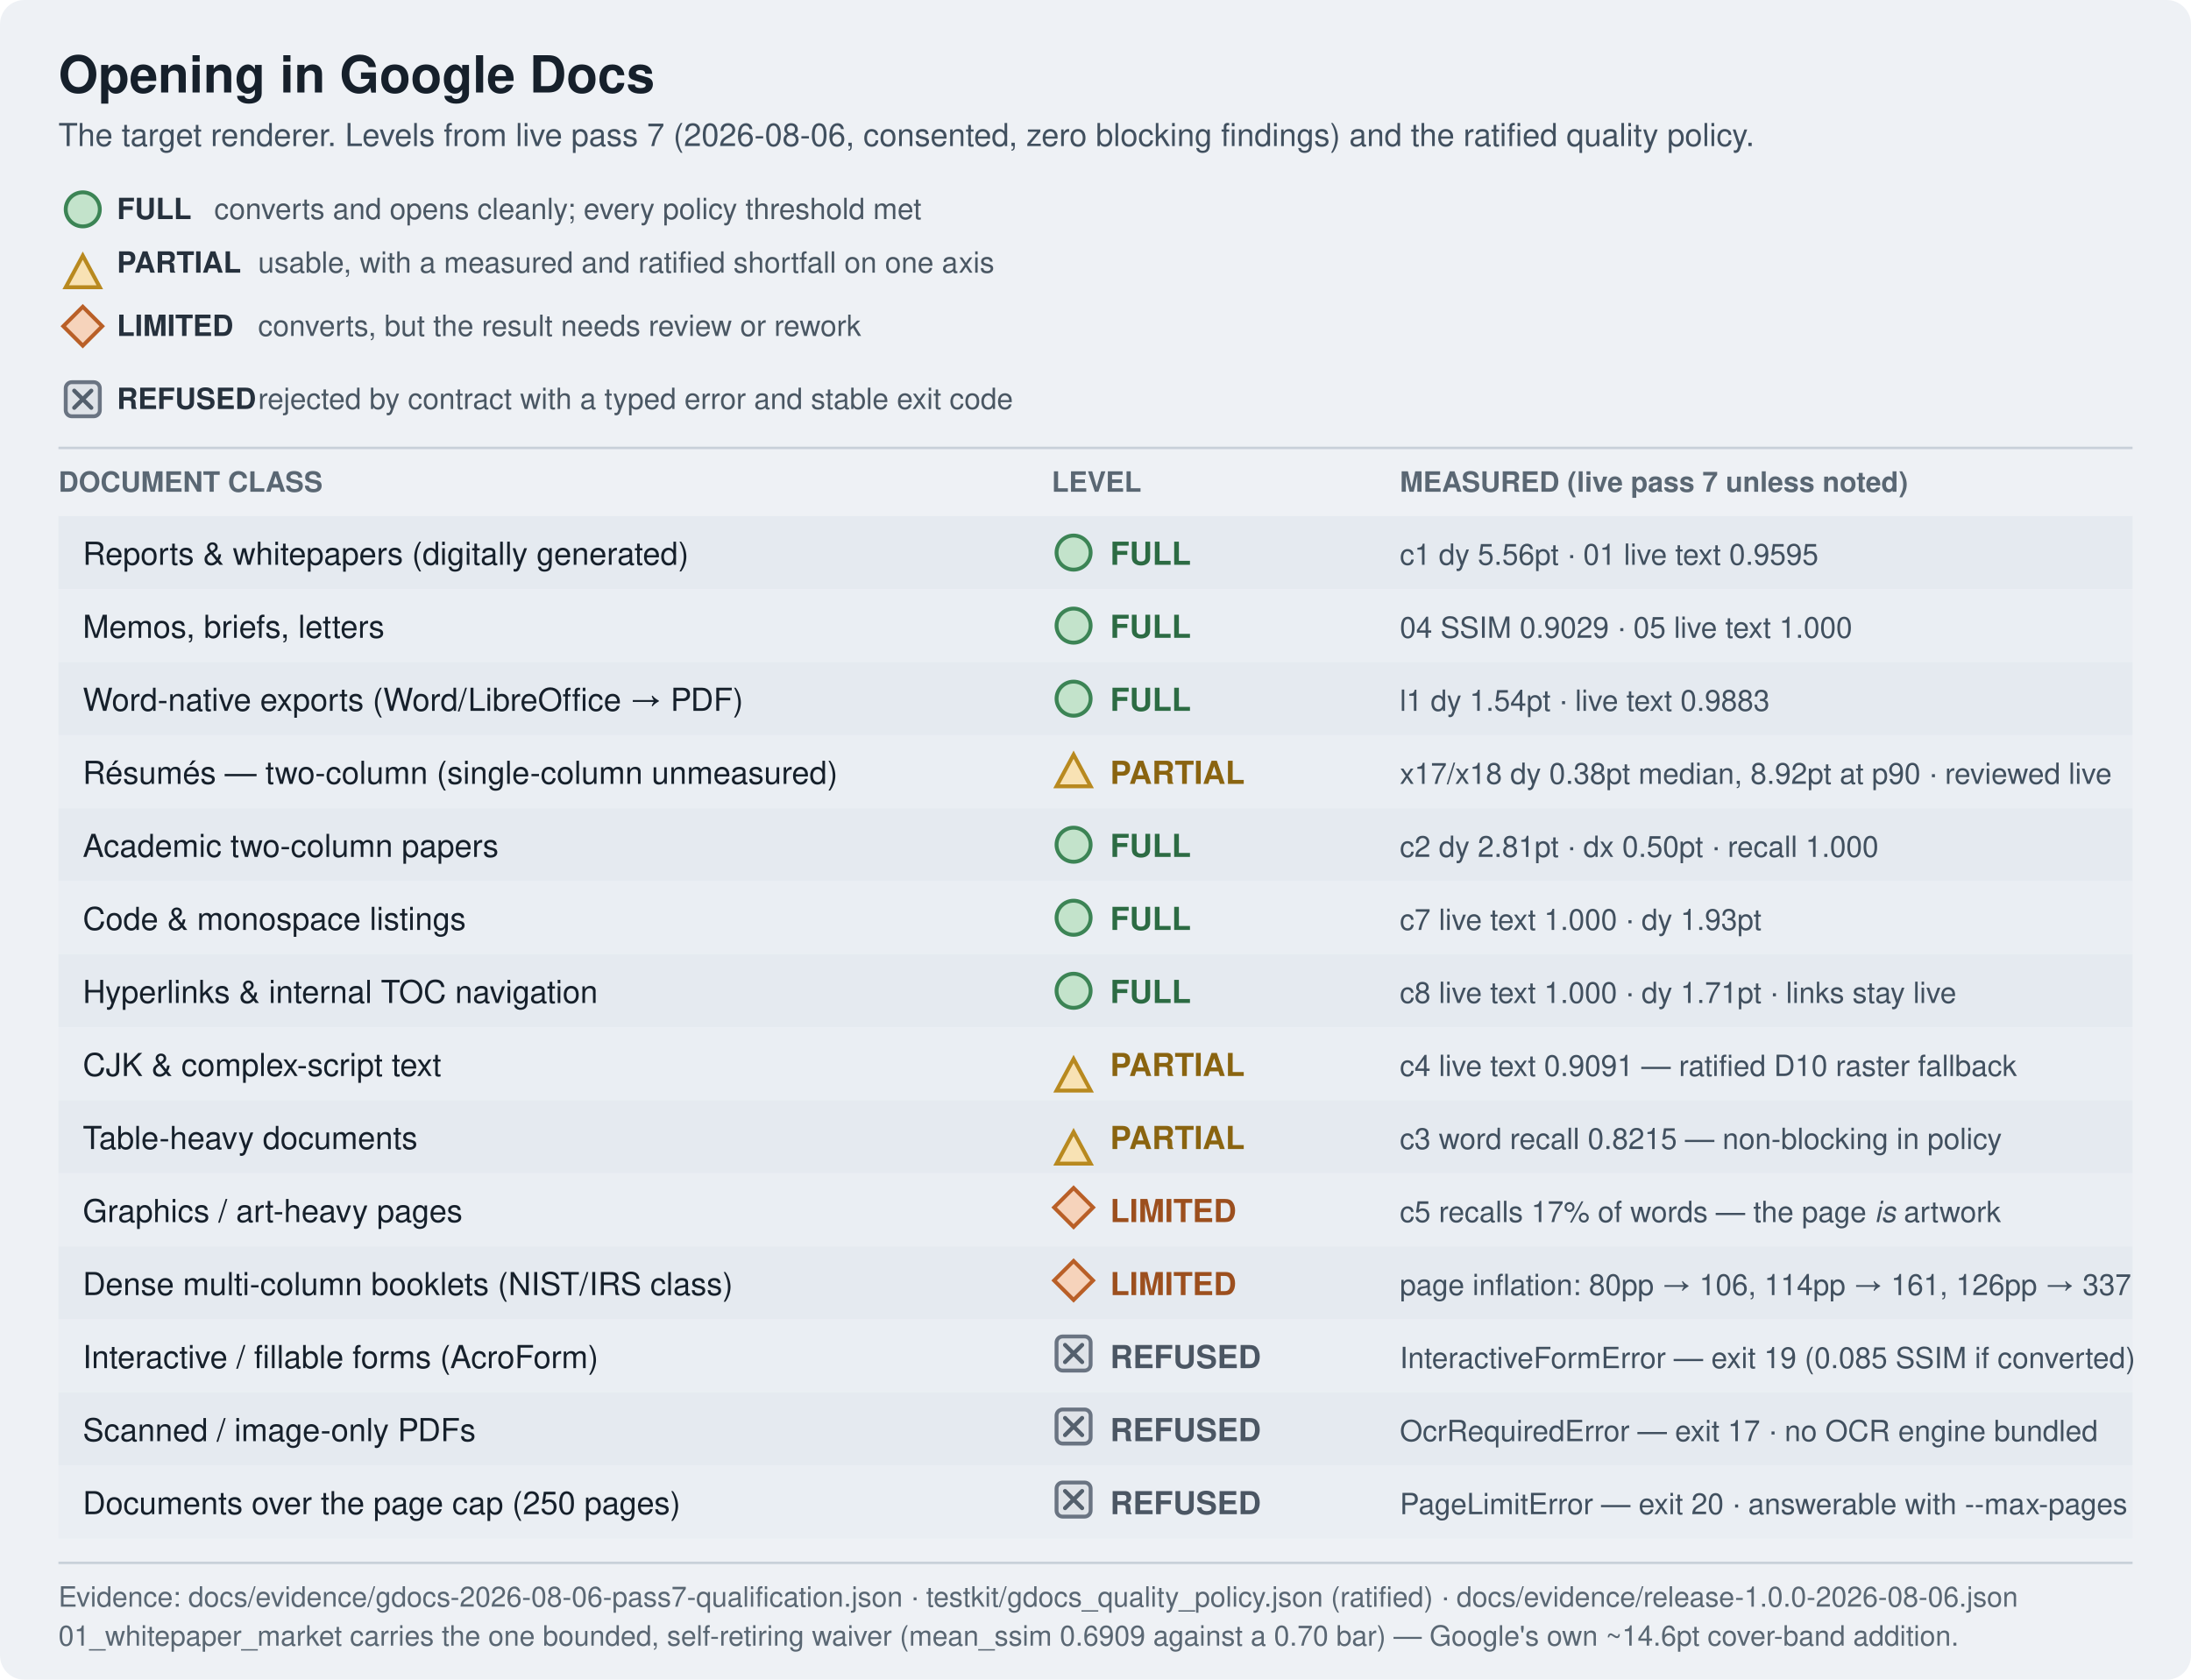
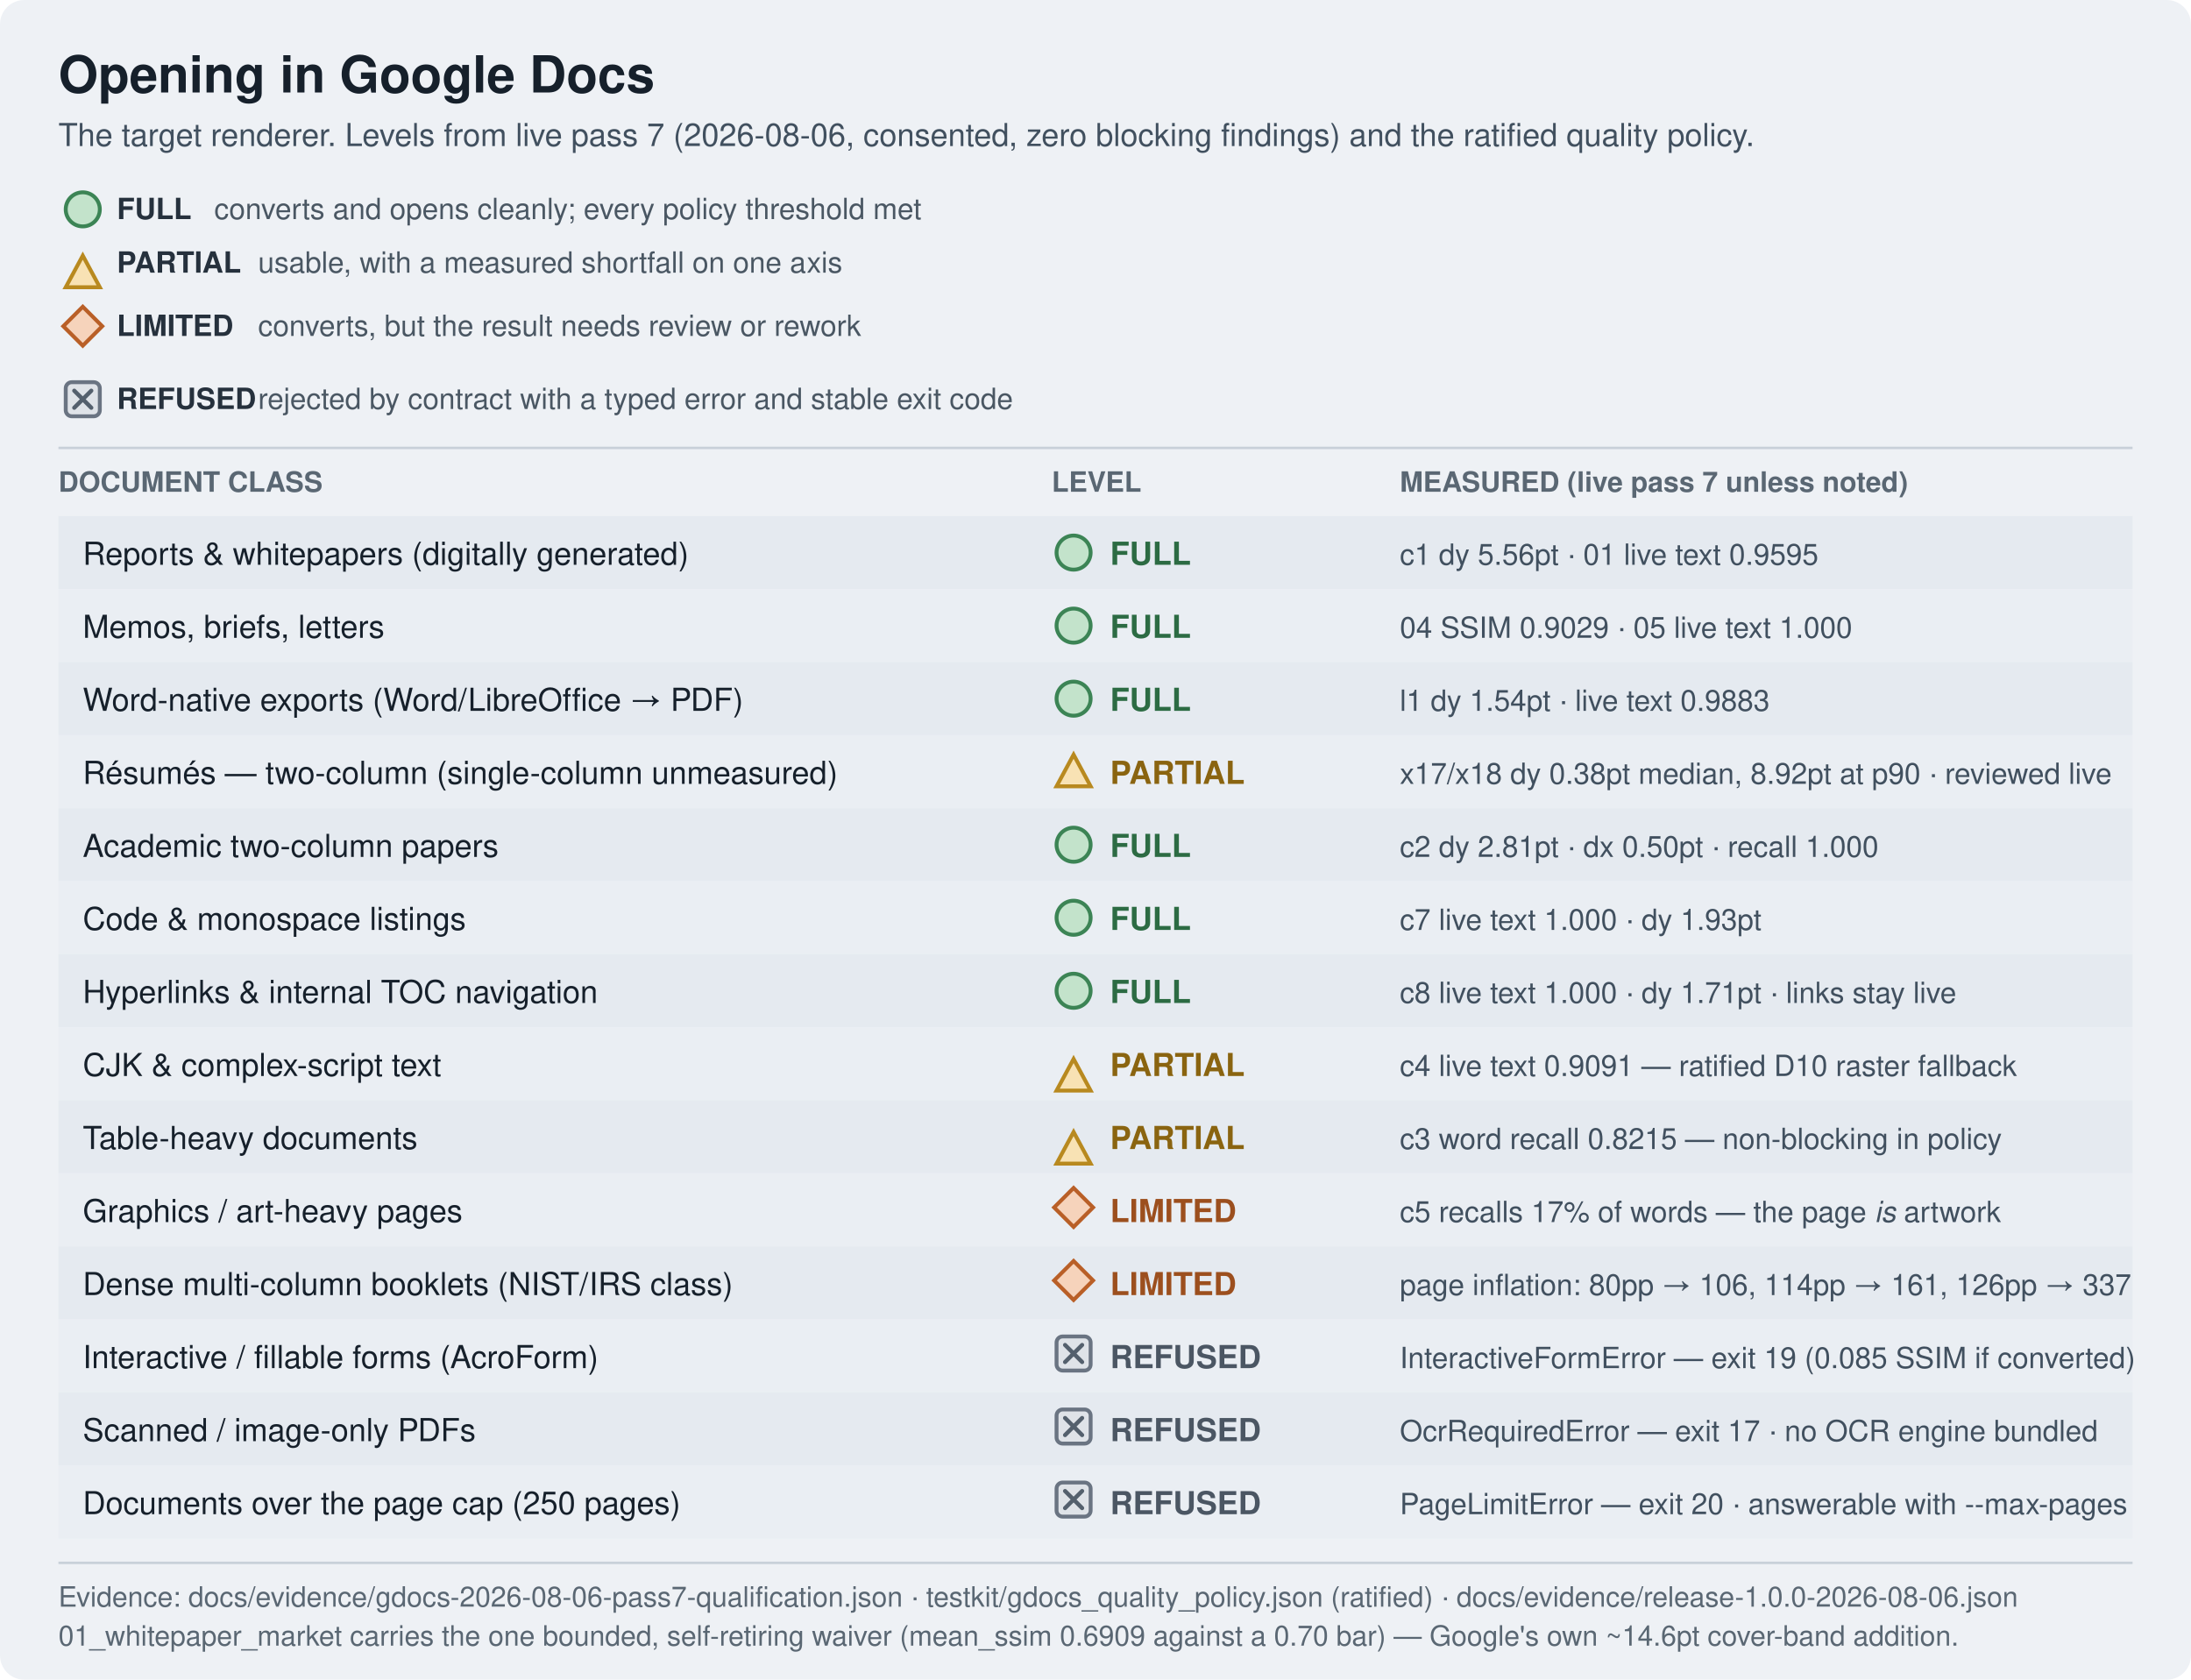
<svg xmlns="http://www.w3.org/2000/svg" viewBox="0 0 900 690" width="900" height="690" font-family="-apple-system, BlinkMacSystemFont, 'Segoe UI', Helvetica, Arial, sans-serif" role="img" aria-label="exactdoc support matrix for opening converted documents in Google Docs">
  <rect x="0" y="0" width="900" height="690" rx="10" fill="#eef1f5" />
  <text x="24" y="38" font-size="21" font-weight="700" fill="#16202b">Opening in Google Docs</text>
  <text x="24" y="60" font-size="13" fill="#41505f">The target renderer. Levels from live pass 7 (2026-08-06, consented, zero blocking findings) and the ratified quality policy.</text>
  <g font-size="12" fill="#26313d">
    <circle cx="34" cy="86" r="7" fill="#c3e3cb" stroke="#3c8455" stroke-width="1.6" />
    <text x="48" y="90" font-weight="600">FULL</text>
    <text x="88" y="90" fill="#4a5763">converts and opens cleanly; every policy threshold met</text>
    <polygon points="34,105 41,118 27,118" fill="#f8e2b4" stroke="#b8891f" stroke-width="1.6" />
    <text x="48" y="112" font-weight="600">PARTIAL</text>
-     <text x="106" y="112" fill="#4a5763">usable, with a measured and ratified shortfall on one axis</text>
+     <text x="106" y="112" fill="#4a5763">usable, with a measured shortfall on one axis</text>
    <polygon points="34,126 42,134 34,142 26,134" fill="#f6d3bb" stroke="#b95f27" stroke-width="1.6" />
    <text x="48" y="138" font-weight="600">LIMITED</text>
    <text x="106" y="138" fill="#4a5763">converts, but the result needs review or rework</text>
    <g transform="translate(27,157)">
      <rect x="0" y="0" width="14" height="14" rx="2.5" fill="#dfe3e8" stroke="#6a7482" stroke-width="1.6" />
      <path d="M3.5 3.5 L10.5 10.5 M10.5 3.5 L3.5 10.5" stroke="#54606d" stroke-width="1.7" stroke-linecap="round" />
    </g>
    <text x="48" y="168" font-weight="600">REFUSED</text>
    <text x="106" y="168" fill="#4a5763">rejected by contract with a typed error and stable exit code</text>
  </g>
  <line x1="24" y1="184" x2="876" y2="184" stroke="#c8d0d9" stroke-width="1" />
  <g font-size="11.5" fill="#5a6773" font-weight="600">
    <text x="24" y="202">DOCUMENT CLASS</text>
    <text x="432" y="202">LEVEL</text>
    <text x="575" y="202">MEASURED (live pass 7 unless noted)</text>
  </g>
  <g font-size="13">
    <rect x="24" y="212" width="852" height="30" fill="#e5eaf0" />
    <text x="34" y="232" fill="#16202b">Reports &amp; whitepapers (digitally generated)</text>
    <circle cx="441" cy="227" r="7" fill="#c3e3cb" stroke="#3c8455" stroke-width="1.6" />
    <text x="456" y="232" fill="#2c6b43" font-weight="600">FULL</text>
    <text x="575" y="232" fill="#41505f" font-size="12">c1 dy 5.56pt · 01 live text 0.9595</text>
    <rect x="24" y="242" width="852" height="30" fill="#eaeef3" />
    <text x="34" y="262" fill="#16202b">Memos, briefs, letters</text>
    <circle cx="441" cy="257" r="7" fill="#c3e3cb" stroke="#3c8455" stroke-width="1.6" />
    <text x="456" y="262" fill="#2c6b43" font-weight="600">FULL</text>
    <text x="575" y="262" fill="#41505f" font-size="12">04 SSIM 0.9029 · 05 live text 1.000</text>
    <rect x="24" y="272" width="852" height="30" fill="#e5eaf0" />
    <text x="34" y="292" fill="#16202b">Word-native exports (Word/LibreOffice → PDF)</text>
    <circle cx="441" cy="287" r="7" fill="#c3e3cb" stroke="#3c8455" stroke-width="1.6" />
    <text x="456" y="292" fill="#2c6b43" font-weight="600">FULL</text>
    <text x="575" y="292" fill="#41505f" font-size="12">l1 dy 1.54pt · live text 0.9883</text>
    <rect x="24" y="302" width="852" height="30" fill="#eaeef3" />
    <text x="34" y="322" fill="#16202b">Résumés — two-column (single-column unmeasured)</text>
    <polygon points="441,310 448,323 434,323" fill="#f8e2b4" stroke="#b8891f" stroke-width="1.6" />
    <text x="456" y="322" fill="#8a6410" font-weight="600">PARTIAL</text>
    <text x="575" y="322" fill="#41505f" font-size="12">x17/x18 dy 0.38pt median, 8.92pt at p90 · reviewed live</text>
    <rect x="24" y="332" width="852" height="30" fill="#e5eaf0" />
    <text x="34" y="352" fill="#16202b">Academic two-column papers</text>
    <circle cx="441" cy="347" r="7" fill="#c3e3cb" stroke="#3c8455" stroke-width="1.6" />
    <text x="456" y="352" fill="#2c6b43" font-weight="600">FULL</text>
    <text x="575" y="352" fill="#41505f" font-size="12">c2 dy 2.81pt · dx 0.50pt · recall 1.000</text>
    <rect x="24" y="362" width="852" height="30" fill="#eaeef3" />
    <text x="34" y="382" fill="#16202b">Code &amp; monospace listings</text>
    <circle cx="441" cy="377" r="7" fill="#c3e3cb" stroke="#3c8455" stroke-width="1.6" />
    <text x="456" y="382" fill="#2c6b43" font-weight="600">FULL</text>
    <text x="575" y="382" fill="#41505f" font-size="12">c7 live text 1.000 · dy 1.93pt</text>
    <rect x="24" y="392" width="852" height="30" fill="#e5eaf0" />
    <text x="34" y="412" fill="#16202b">Hyperlinks &amp; internal TOC navigation</text>
    <circle cx="441" cy="407" r="7" fill="#c3e3cb" stroke="#3c8455" stroke-width="1.6" />
    <text x="456" y="412" fill="#2c6b43" font-weight="600">FULL</text>
    <text x="575" y="412" fill="#41505f" font-size="12">c8 live text 1.000 · dy 1.71pt · links stay live</text>
    <rect x="24" y="422" width="852" height="30" fill="#eaeef3" />
    <text x="34" y="442" fill="#16202b">CJK &amp; complex-script text</text>
    <polygon points="441,435 448,448 434,448" fill="#f8e2b4" stroke="#b8891f" stroke-width="1.6" />
    <text x="456" y="442" fill="#8a6410" font-weight="600">PARTIAL</text>
    <text x="575" y="442" fill="#41505f" font-size="12">c4 live text 0.9091 — ratified D10 raster fallback</text>
    <rect x="24" y="452" width="852" height="30" fill="#e5eaf0" />
    <text x="34" y="472" fill="#16202b">Table-heavy documents</text>
    <polygon points="441,465 448,478 434,478" fill="#f8e2b4" stroke="#b8891f" stroke-width="1.6" />
    <text x="456" y="472" fill="#8a6410" font-weight="600">PARTIAL</text>
    <text x="575" y="472" fill="#41505f" font-size="12">c3 word recall 0.8215 — non-blocking in policy</text>
    <rect x="24" y="482" width="852" height="30" fill="#eaeef3" />
    <text x="34" y="502" fill="#16202b">Graphics / art-heavy pages</text>
    <polygon points="441,488 449,496 441,504 433,496" fill="#f6d3bb" stroke="#b95f27" stroke-width="1.6" />
    <text x="456" y="502" fill="#9c4f1e" font-weight="600">LIMITED</text>
    <text x="575" y="502" fill="#41505f" font-size="12">c5 recalls 17% of words — the page <tspan font-style="italic">is</tspan> artwork</text>
    <rect x="24" y="512" width="852" height="30" fill="#e5eaf0" />
    <text x="34" y="532" fill="#16202b">Dense multi-column booklets (NIST/IRS class)</text>
    <polygon points="441,518 449,526 441,534 433,526" fill="#f6d3bb" stroke="#b95f27" stroke-width="1.6" />
    <text x="456" y="532" fill="#9c4f1e" font-weight="600">LIMITED</text>
    <text x="575" y="532" fill="#41505f" font-size="12">page inflation: 80pp → 106, 114pp → 161, 126pp → 337</text>
    <rect x="24" y="542" width="852" height="30" fill="#eaeef3" />
    <text x="34" y="562" fill="#16202b">Interactive / fillable forms (AcroForm)</text>
    <g transform="translate(434,549)">
      <rect x="0" y="0" width="14" height="14" rx="2.5" fill="#dfe3e8" stroke="#6a7482" stroke-width="1.6" />
      <path d="M3.5 3.5 L10.5 10.5 M10.5 3.5 L3.5 10.5" stroke="#54606d" stroke-width="1.7" stroke-linecap="round" />
    </g>
    <text x="456" y="562" fill="#4b5663" font-weight="600">REFUSED</text>
    <text x="575" y="562" fill="#41505f" font-size="12">InteractiveFormError — exit 19 (0.085 SSIM if converted)</text>
    <rect x="24" y="572" width="852" height="30" fill="#e5eaf0" />
    <text x="34" y="592" fill="#16202b">Scanned / image-only PDFs</text>
    <g transform="translate(434,579)">
      <rect x="0" y="0" width="14" height="14" rx="2.5" fill="#dfe3e8" stroke="#6a7482" stroke-width="1.6" />
      <path d="M3.5 3.5 L10.5 10.5 M10.5 3.5 L3.5 10.5" stroke="#54606d" stroke-width="1.7" stroke-linecap="round" />
    </g>
    <text x="456" y="592" fill="#4b5663" font-weight="600">REFUSED</text>
    <text x="575" y="592" fill="#41505f" font-size="12">OcrRequiredError — exit 17 · no OCR engine bundled</text>
    <rect x="24" y="602" width="852" height="30" fill="#eaeef3" />
    <text x="34" y="622" fill="#16202b">Documents over the page cap (250 pages)</text>
    <g transform="translate(434,609)">
      <rect x="0" y="0" width="14" height="14" rx="2.5" fill="#dfe3e8" stroke="#6a7482" stroke-width="1.6" />
      <path d="M3.5 3.5 L10.5 10.5 M10.5 3.5 L3.5 10.5" stroke="#54606d" stroke-width="1.7" stroke-linecap="round" />
    </g>
    <text x="456" y="622" fill="#4b5663" font-weight="600">REFUSED</text>
    <text x="575" y="622" fill="#41505f" font-size="12">PageLimitError — exit 20 · answerable with --max-pages</text>
  </g>
  <line x1="24" y1="642" x2="876" y2="642" stroke="#c8d0d9" stroke-width="1" />
  <text x="24" y="660" font-size="11.5" fill="#5a6773">Evidence: docs/evidence/gdocs-2026-08-06-pass7-qualification.json · testkit/gdocs_quality_policy.json (ratified) · docs/evidence/release-1.0.0-2026-08-06.json</text>
  <text x="24" y="676" font-size="11.5" fill="#5a6773">01_whitepaper_market carries the one bounded, self-retiring waiver (mean_ssim 0.6909 against a 0.70 bar) — Google's own ~14.6pt cover-band addition.</text>
</svg>
